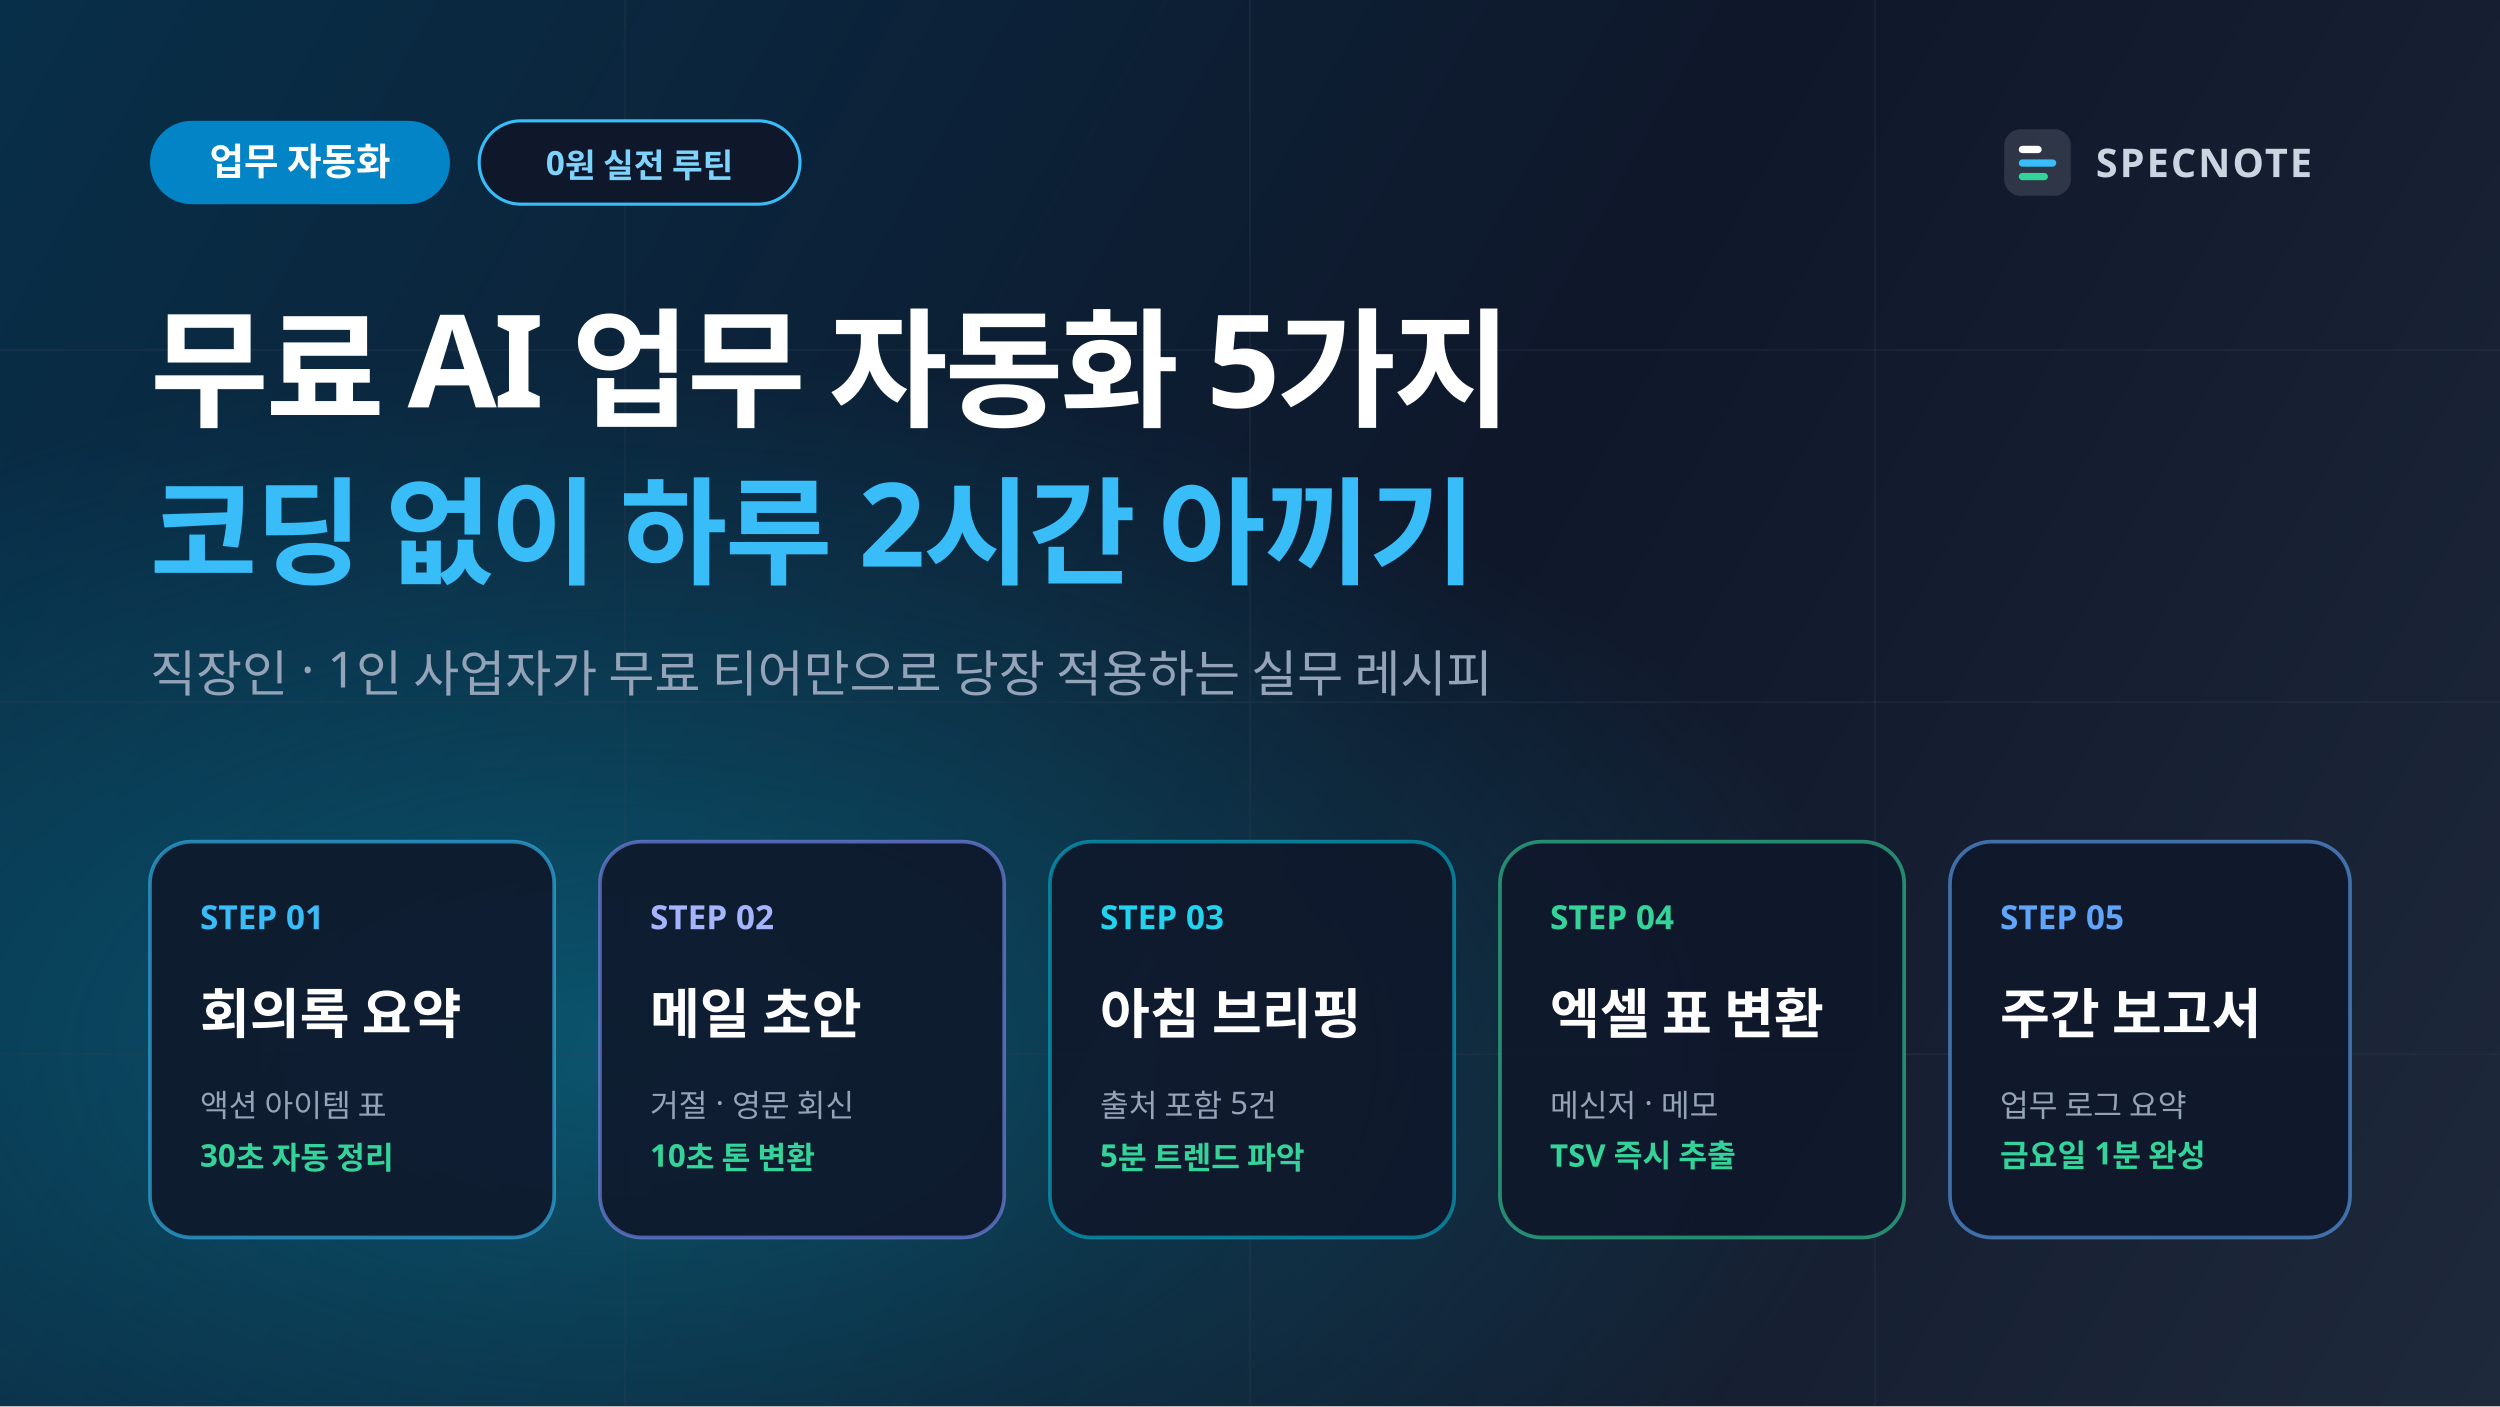
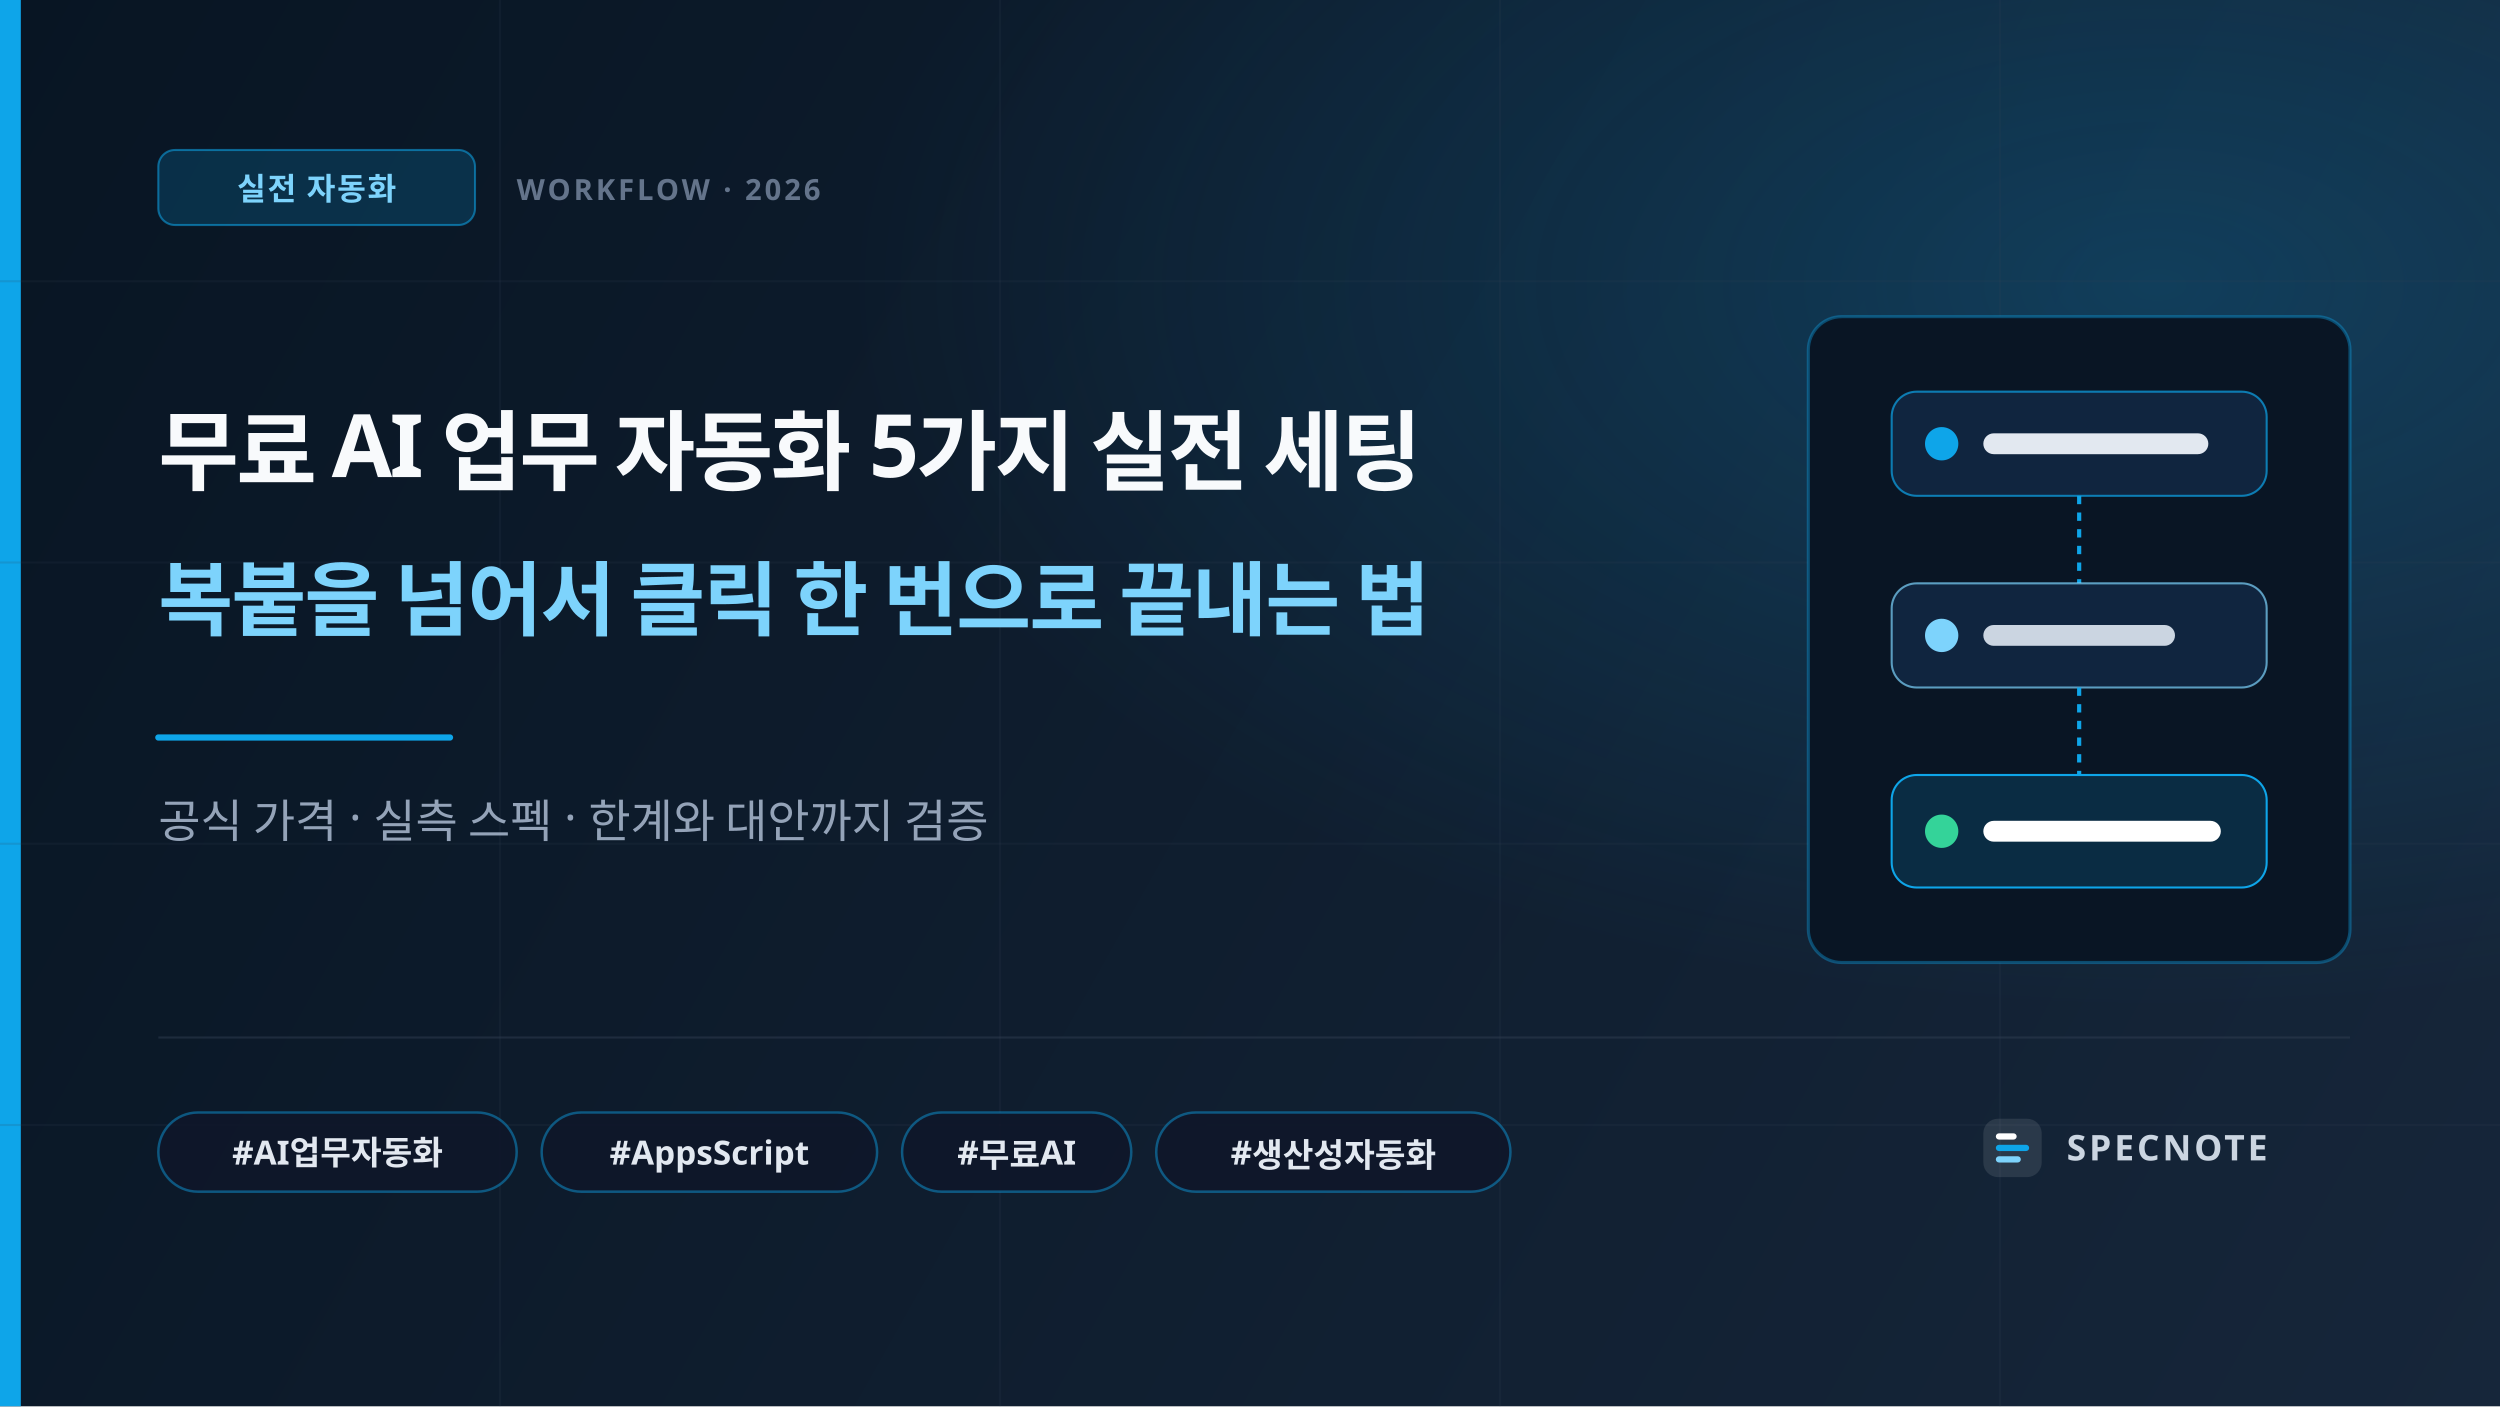
<svg xmlns="http://www.w3.org/2000/svg" viewBox="0 0 1200 675" fill="none">
  <defs>
    <linearGradient id="bg" x1="0" y1="0" x2="1200" y2="675" gradientUnits="userSpaceOnUse">
-       <stop offset="0%" stop-color="#082F49" />
-       <stop offset="55%" stop-color="#0F172A" />
-       <stop offset="100%" stop-color="#1E293B" />
+       <stop offset="0%" stop-color="#081523" />
+       <stop offset="100%" stop-color="#16263A" />
    </linearGradient>
-     <radialGradient id="glow" cx="0.25" cy="0.75" r="0.5">
-       <stop offset="0%" stop-color="#06B6D4" stop-opacity="0.35" />
-       <stop offset="100%" stop-color="#06B6D4" stop-opacity="0" />
+     <radialGradient id="glow" cx="0.86" cy="0.2" r="0.52">
+       <stop offset="0%" stop-color="#0EA5E9" stop-opacity="0.22" />
+       <stop offset="100%" stop-color="#0EA5E9" stop-opacity="0" />
    </radialGradient>
  </defs>
  <rect width="1200" height="675" fill="url(#bg)" />
  <rect width="1200" height="675" fill="url(#glow)" />
-   <g stroke="#334155" stroke-opacity="0.24">
-     <path d="M0 168H1200M0 337H1200M0 506H1200" />
-     <path d="M300 0V675M600 0V675M900 0V675" />
+   <rect x="0" y="0" width="10" height="675" fill="#0EA5E9" />
+   <g stroke="#334155" stroke-opacity="0.16">
+     <path d="M0 135H1200M0 270H1200M0 405H1200M0 540H1200" />
+     <path d="M240 0V675M480 0V675M720 0V675M960 0V675" />
  </g>
-   <rect x="72" y="58" width="144" height="40" rx="20" fill="#0284C7" />
-   <text x="144" y="84" text-anchor="middle" fill="#FFFFFF" font-family="'Pretendard', 'Apple SD Gothic Neo', 'Malgun Gothic', 'Noto Sans KR', sans-serif" font-size="18" font-weight="800">업무 자동화</text>
-   <rect x="230" y="58" width="154" height="40" rx="20" fill="#0F172A" stroke="#38BDF8" stroke-width="1.5" />
-   <text x="307" y="84" text-anchor="middle" fill="#7DD3FC" font-family="'Pretendard', 'Malgun Gothic', sans-serif" font-size="16" font-weight="700">0원 실전 루틴</text>
-   <g transform="translate(962, 62)">
-     <rect width="32" height="32" rx="8" fill="#FFFFFF" fill-opacity="0.12" />
-     <rect x="7" y="8" width="11" height="3.5" rx="1.75" fill="#FFFFFF" />
-     <rect x="7" y="14.5" width="18" height="3.5" rx="1.75" fill="#38BDF8" />
-     <rect x="7" y="21" width="14" height="3.5" rx="1.75" fill="#34D399" />
-     <text x="44" y="23" fill="#CBD5E1" font-family="'Pretendard', 'Malgun Gothic', sans-serif" font-size="19" font-weight="800" letter-spacing="1">SPECNOTE</text>
+   <rect x="76" y="72" width="152" height="36" rx="8" fill="#0EA5E9" fill-opacity="0.18" stroke="#0EA5E9" stroke-opacity="0.55" />
+   <text x="152" y="96" text-anchor="middle" fill="#7DD3FC" font-family="'Pretendard', 'Malgun Gothic', sans-serif" font-size="15" font-weight="800" letter-spacing="0.8">실전 자동화</text>
+   <text x="248" y="96" fill="#64748B" font-family="'Pretendard', 'Malgun Gothic', sans-serif" font-size="14" font-weight="700" letter-spacing="1.4">WORKFLOW · 2026</text>
+   <text x="76" y="232" fill="#F8FAFC" font-family="'Pretendard', 'Apple SD Gothic Neo', 'Malgun Gothic', 'Noto Sans KR', sans-serif" font-size="42" font-weight="900" letter-spacing="-1.2">무료 AI 업무 자동화 5가지 실전 세팅</text>
+   <text x="76" y="302" fill="#7DD3FC" font-family="'Pretendard', 'Apple SD Gothic Neo', 'Malgun Gothic', 'Noto Sans KR', sans-serif" font-size="39" font-weight="800" letter-spacing="-0.8">복붙을 넘어서 클릭 한 번으로 끝내는 법</text>
+   <line x1="76" y1="354" x2="216" y2="354" stroke="#0EA5E9" stroke-width="3" stroke-linecap="round" />
+   <text x="76" y="402" fill="#94A3B8" font-family="'Pretendard', 'Apple SD Gothic Neo', 'Malgun Gothic', sans-serif" font-size="22" font-weight="500">공식 가격 · 실측 스펙 · 한계와 대안까지 검증</text>
+   <g transform="translate(868, 152)">
+     <rect width="260" height="310" rx="16" fill="#091524" stroke="#0EA5E9" stroke-opacity="0.38" stroke-width="1.5" />
+     <rect x="40" y="36" width="180" height="50" rx="12" fill="#10253F" stroke="#0EA5E9" stroke-opacity="0.7" />
+     <circle cx="64" cy="61" r="8" fill="#0EA5E9" />
+     <rect x="84" y="56" width="108" height="10" rx="5" fill="#E2E8F0" />
+     <path d="M130 86V128" stroke="#0EA5E9" stroke-width="2" stroke-dasharray="4 4" />
+     <rect x="40" y="128" width="180" height="50" rx="12" fill="#10253F" stroke="#7DD3FC" stroke-opacity="0.7" />
+     <circle cx="64" cy="153" r="8" fill="#7DD3FC" />
+     <rect x="84" y="148" width="92" height="10" rx="5" fill="#CBD5E1" />
+     <path d="M130 178V220" stroke="#0EA5E9" stroke-width="2" stroke-dasharray="4 4" />
+     <rect x="40" y="220" width="180" height="54" rx="12" fill="#0EA5E9" fill-opacity="0.16" stroke="#0EA5E9" />
+     <circle cx="64" cy="247" r="8" fill="#34D399" />
+     <rect x="84" y="242" width="114" height="10" rx="5" fill="#FFFFFF" />
  </g>
-   <text x="72" y="200" fill="#FFFFFF" font-family="'Pretendard', 'Apple SD Gothic Neo', 'Malgun Gothic', 'Noto Sans KR', sans-serif" font-size="62" font-weight="900" letter-spacing="-1.5">무료 AI 업무 자동화 5가지</text>
-   <text x="72" y="276" fill="#38BDF8" font-family="'Pretendard', 'Apple SD Gothic Neo', 'Malgun Gothic', 'Noto Sans KR', sans-serif" font-size="56" font-weight="900" letter-spacing="-1">코딩 없이 하루 2시간 아끼기</text>
-   <text x="72" y="332" fill="#94A3B8" font-family="'Pretendard', 'Malgun Gothic', sans-serif" font-size="24" font-weight="500">직장인 · 1인 사업자가 무료 티어만으로 당장 적용하는 실무 레시피</text>
-   <g transform="translate(72, 404)">
-     <rect x="0" y="0" width="194" height="190" rx="20" fill="#0F172A" fill-opacity="0.88" stroke="#38BDF8" stroke-opacity="0.6" stroke-width="1.8" />
-     <text x="24" y="42" fill="#38BDF8" font-family="'Pretendard', 'Malgun Gothic', sans-serif" font-size="16" font-weight="900">STEP 01</text>
-     <text x="24" y="92" fill="#FFFFFF" font-family="'Pretendard', 'Malgun Gothic', sans-serif" font-size="26" font-weight="900">회의록 요약</text>
-     <text x="24" y="132" fill="#94A3B8" font-family="'Pretendard', 'Malgun Gothic', sans-serif" font-size="15">액션 아이템 표</text>
-     <text x="24" y="156" fill="#34D399" font-family="'Pretendard', 'Malgun Gothic', sans-serif" font-size="15" font-weight="700">30초 자동 정리</text>
-     <rect x="216" y="0" width="194" height="190" rx="20" fill="#0F172A" fill-opacity="0.88" stroke="#818CF8" stroke-opacity="0.6" stroke-width="1.8" />
-     <text x="240" y="42" fill="#A5B4FC" font-family="'Pretendard', 'Malgun Gothic', sans-serif" font-size="16" font-weight="900">STEP 02</text>
-     <text x="240" y="92" fill="#FFFFFF" font-family="'Pretendard', 'Malgun Gothic', sans-serif" font-size="26" font-weight="900">메일 초안</text>
-     <text x="240" y="132" fill="#94A3B8" font-family="'Pretendard', 'Malgun Gothic', sans-serif" font-size="15">거절 · 영문 회신</text>
-     <text x="240" y="156" fill="#34D399" font-family="'Pretendard', 'Malgun Gothic', sans-serif" font-size="15" font-weight="700">10초 톤 변환</text>
-     <rect x="432" y="0" width="194" height="190" rx="20" fill="#0F172A" fill-opacity="0.88" stroke="#06B6D4" stroke-opacity="0.6" stroke-width="1.8" />
-     <text x="456" y="42" fill="#22D3EE" font-family="'Pretendard', 'Malgun Gothic', sans-serif" font-size="16" font-weight="900">STEP 03</text>
-     <text x="456" y="92" fill="#FFFFFF" font-family="'Pretendard', 'Malgun Gothic', sans-serif" font-size="26" font-weight="900">아침 브리핑</text>
-     <text x="456" y="132" fill="#94A3B8" font-family="'Pretendard', 'Malgun Gothic', sans-serif" font-size="15">출처 포함 5건</text>
-     <text x="456" y="156" fill="#34D399" font-family="'Pretendard', 'Malgun Gothic', sans-serif" font-size="15" font-weight="700">5분 트렌드 파악</text>
-     <rect x="648" y="0" width="194" height="190" rx="20" fill="#0F172A" fill-opacity="0.88" stroke="#34D399" stroke-opacity="0.6" stroke-width="1.8" />
-     <text x="672" y="42" fill="#34D399" font-family="'Pretendard', 'Malgun Gothic', sans-serif" font-size="16" font-weight="900">STEP 04</text>
-     <text x="672" y="92" fill="#FFFFFF" font-family="'Pretendard', 'Malgun Gothic', sans-serif" font-size="26" font-weight="900">엑셀 표 변환</text>
-     <text x="672" y="132" fill="#94A3B8" font-family="'Pretendard', 'Malgun Gothic', sans-serif" font-size="15">메신저 · 메모</text>
-     <text x="672" y="156" fill="#34D399" font-family="'Pretendard', 'Malgun Gothic', sans-serif" font-size="15" font-weight="700">TSV 즉시 추출</text>
-     <rect x="864" y="0" width="192" height="190" rx="20" fill="#0F172A" fill-opacity="0.88" stroke="#60A5FA" stroke-opacity="0.6" stroke-width="1.8" />
-     <text x="888" y="42" fill="#60A5FA" font-family="'Pretendard', 'Malgun Gothic', sans-serif" font-size="16" font-weight="900">STEP 05</text>
-     <text x="888" y="92" fill="#FFFFFF" font-family="'Pretendard', 'Malgun Gothic', sans-serif" font-size="26" font-weight="900">주간 보고서</text>
-     <text x="888" y="132" fill="#94A3B8" font-family="'Pretendard', 'Malgun Gothic', sans-serif" font-size="15">업무 로그 요약</text>
-     <text x="888" y="156" fill="#34D399" font-family="'Pretendard', 'Malgun Gothic', sans-serif" font-size="15" font-weight="700">금요일 1분 완성</text>
+   <line x1="76" y1="498" x2="1128" y2="498" stroke="#334155" stroke-opacity="0.45" />
+   <rect x="76" y="534" width="172" height="38" rx="19" fill="#0F172A" fill-opacity="0.9" stroke="#0EA5E9" stroke-opacity="0.45" stroke-width="1.2" />
+   <text x="162" y="559" text-anchor="middle" fill="#E2E8F0" font-family="'Pretendard', 'Apple SD Gothic Neo', 'Malgun Gothic', sans-serif" font-size="16" font-weight="700">#AI업무자동화</text>
+   <rect x="260" y="534" width="161" height="38" rx="19" fill="#0F172A" fill-opacity="0.9" stroke="#0EA5E9" stroke-opacity="0.45" stroke-width="1.2" />
+   <text x="340.5" y="559" text-anchor="middle" fill="#E2E8F0" font-family="'Pretendard', 'Apple SD Gothic Neo', 'Malgun Gothic', sans-serif" font-size="16" font-weight="700">#AppsScript</text>
+   <rect x="433" y="534" width="110" height="38" rx="19" fill="#0F172A" fill-opacity="0.9" stroke="#0EA5E9" stroke-opacity="0.45" stroke-width="1.2" />
+   <text x="488" y="559" text-anchor="middle" fill="#E2E8F0" font-family="'Pretendard', 'Apple SD Gothic Neo', 'Malgun Gothic', sans-serif" font-size="16" font-weight="700">#무료AI</text>
+   <rect x="555" y="534" width="170" height="38" rx="19" fill="#0F172A" fill-opacity="0.9" stroke="#0EA5E9" stroke-opacity="0.45" stroke-width="1.2" />
+   <text x="640" y="559" text-anchor="middle" fill="#E2E8F0" font-family="'Pretendard', 'Apple SD Gothic Neo', 'Malgun Gothic', sans-serif" font-size="16" font-weight="700">#생산성자동화</text>
+   <g transform="translate(952, 537)">
+     <rect width="28" height="28" rx="7" fill="#FFFFFF" fill-opacity="0.1" />
+     <rect x="6" y="7" width="10" height="3" rx="1.5" fill="#FFFFFF" />
+     <rect x="6" y="12.5" width="16" height="3" rx="1.5" fill="#0EA5E9" />
+     <rect x="6" y="18" width="12" height="3" rx="1.5" fill="#7DD3FC" />
+     <text x="40" y="20" fill="#CBD5E1" font-family="'Pretendard', 'Malgun Gothic', sans-serif" font-size="17" font-weight="800" letter-spacing="1.4">SPECNOTE</text>
  </g>
</svg>
